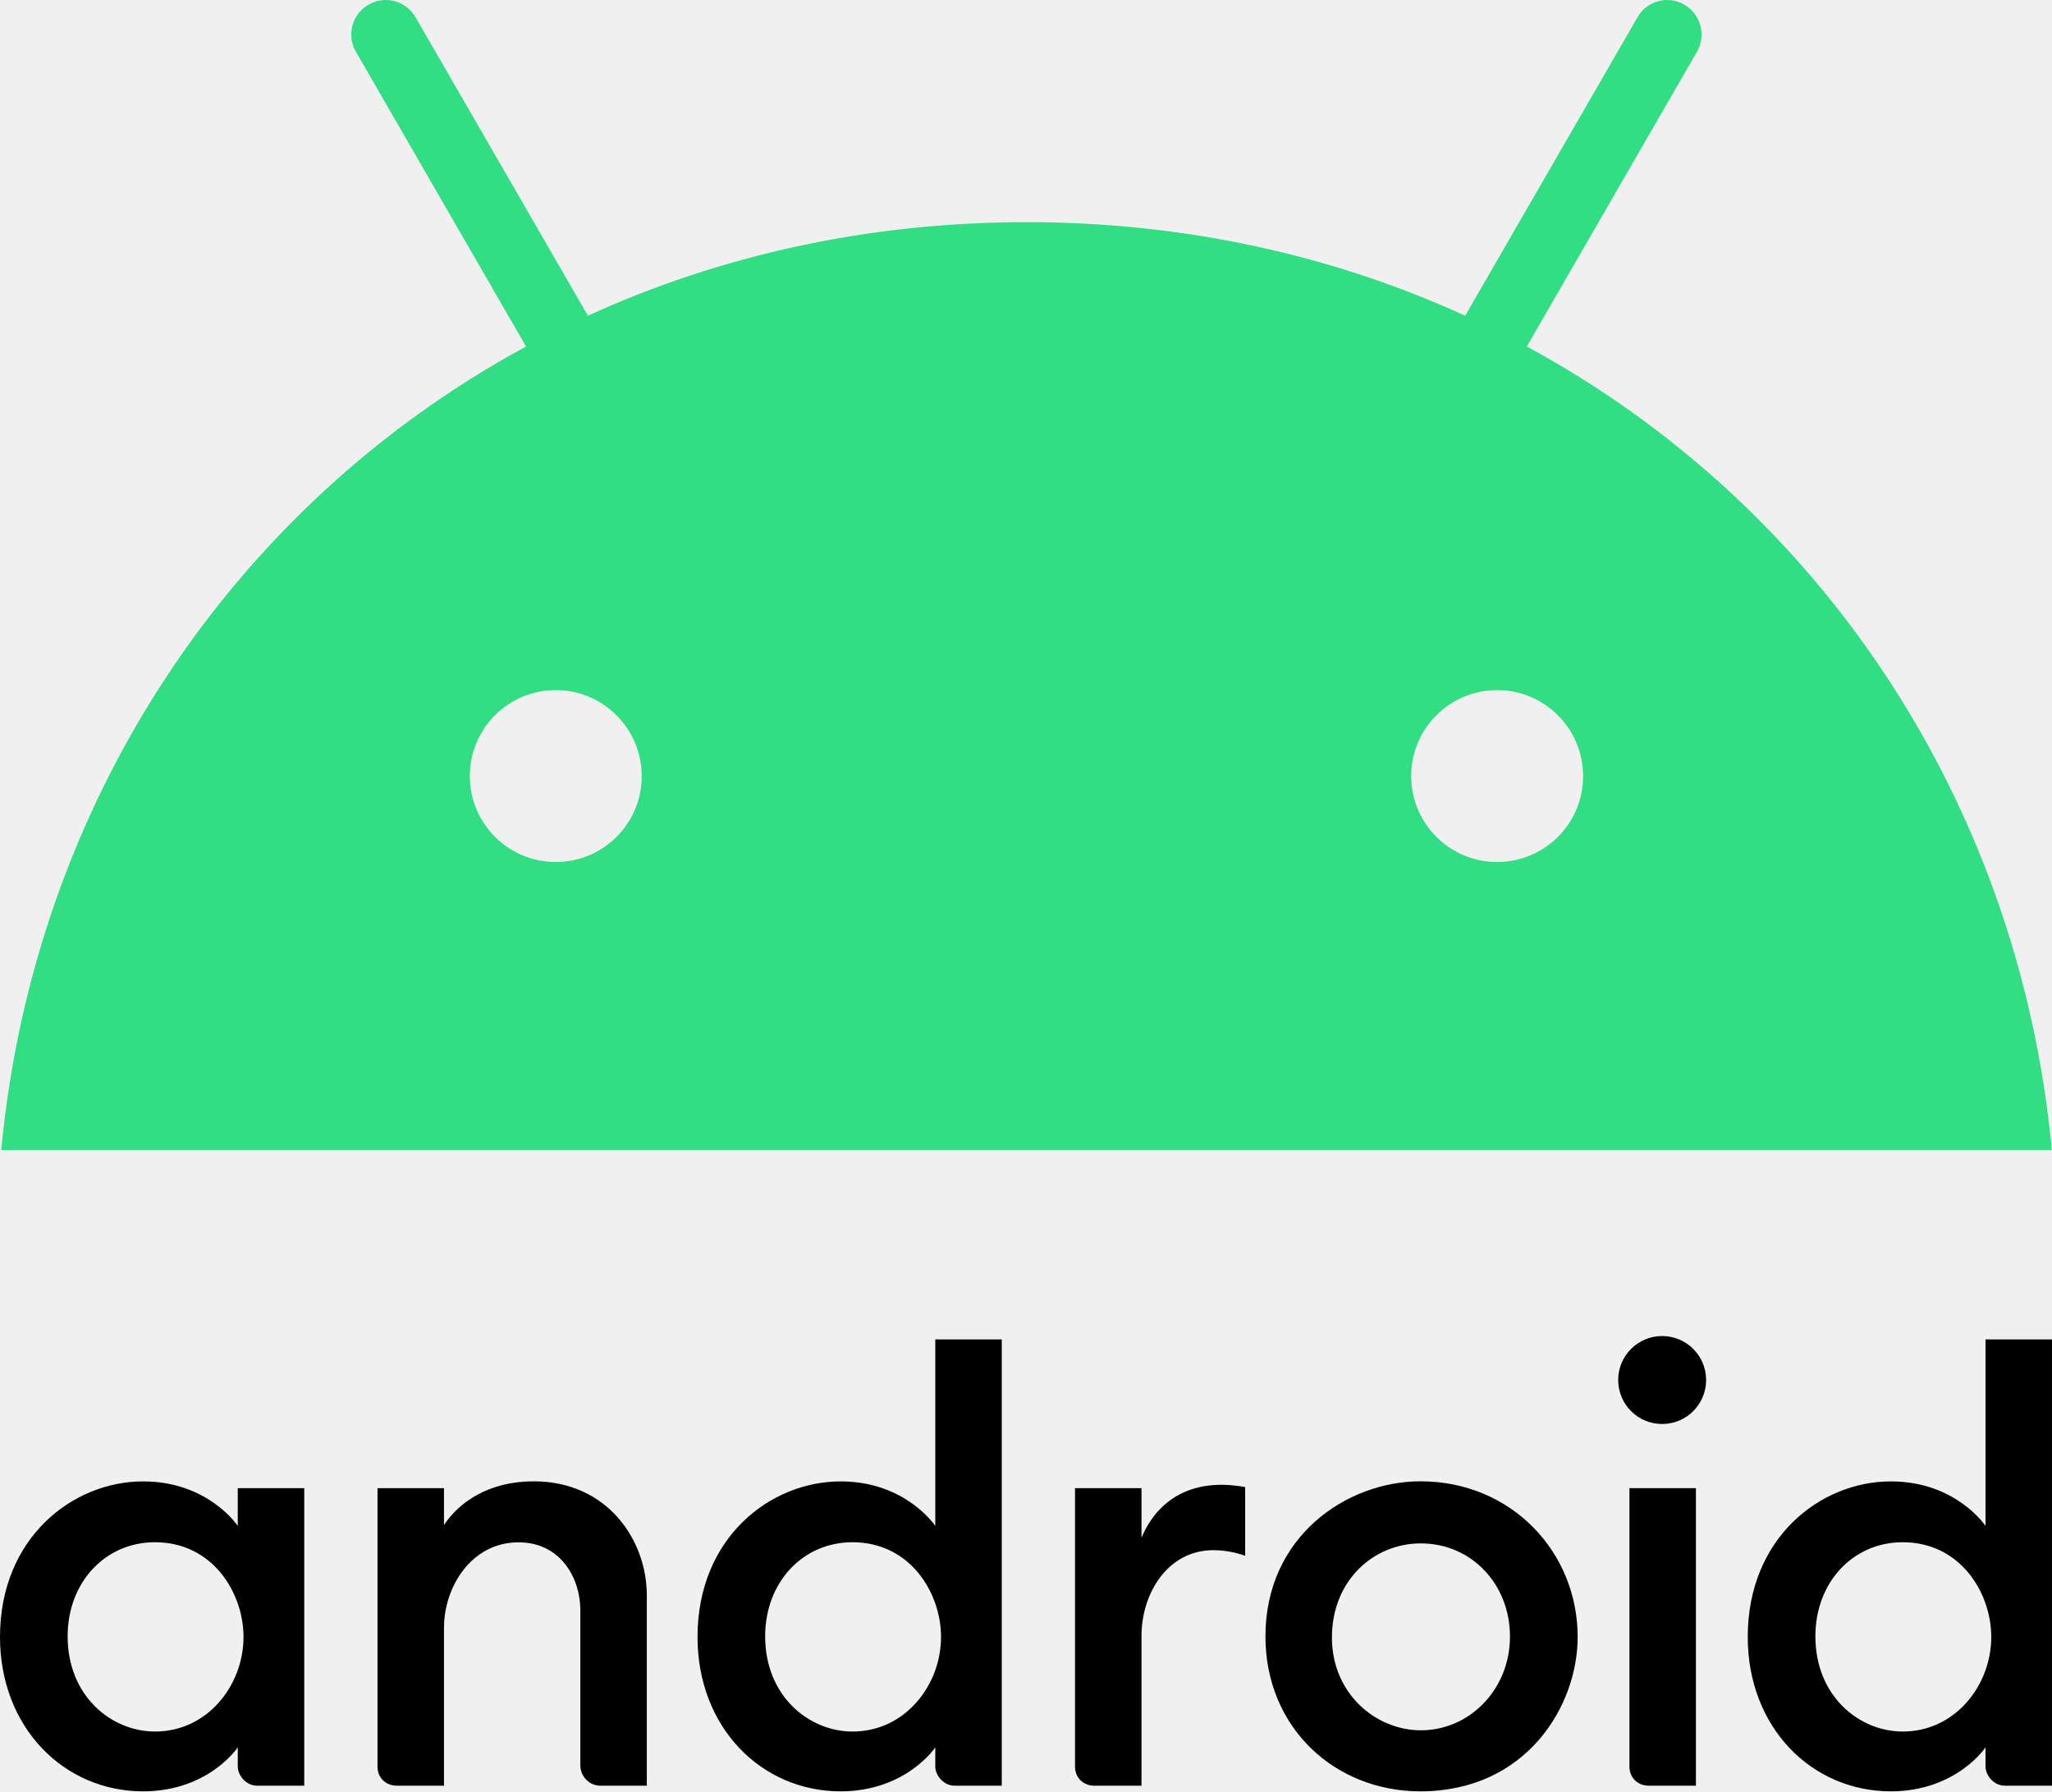
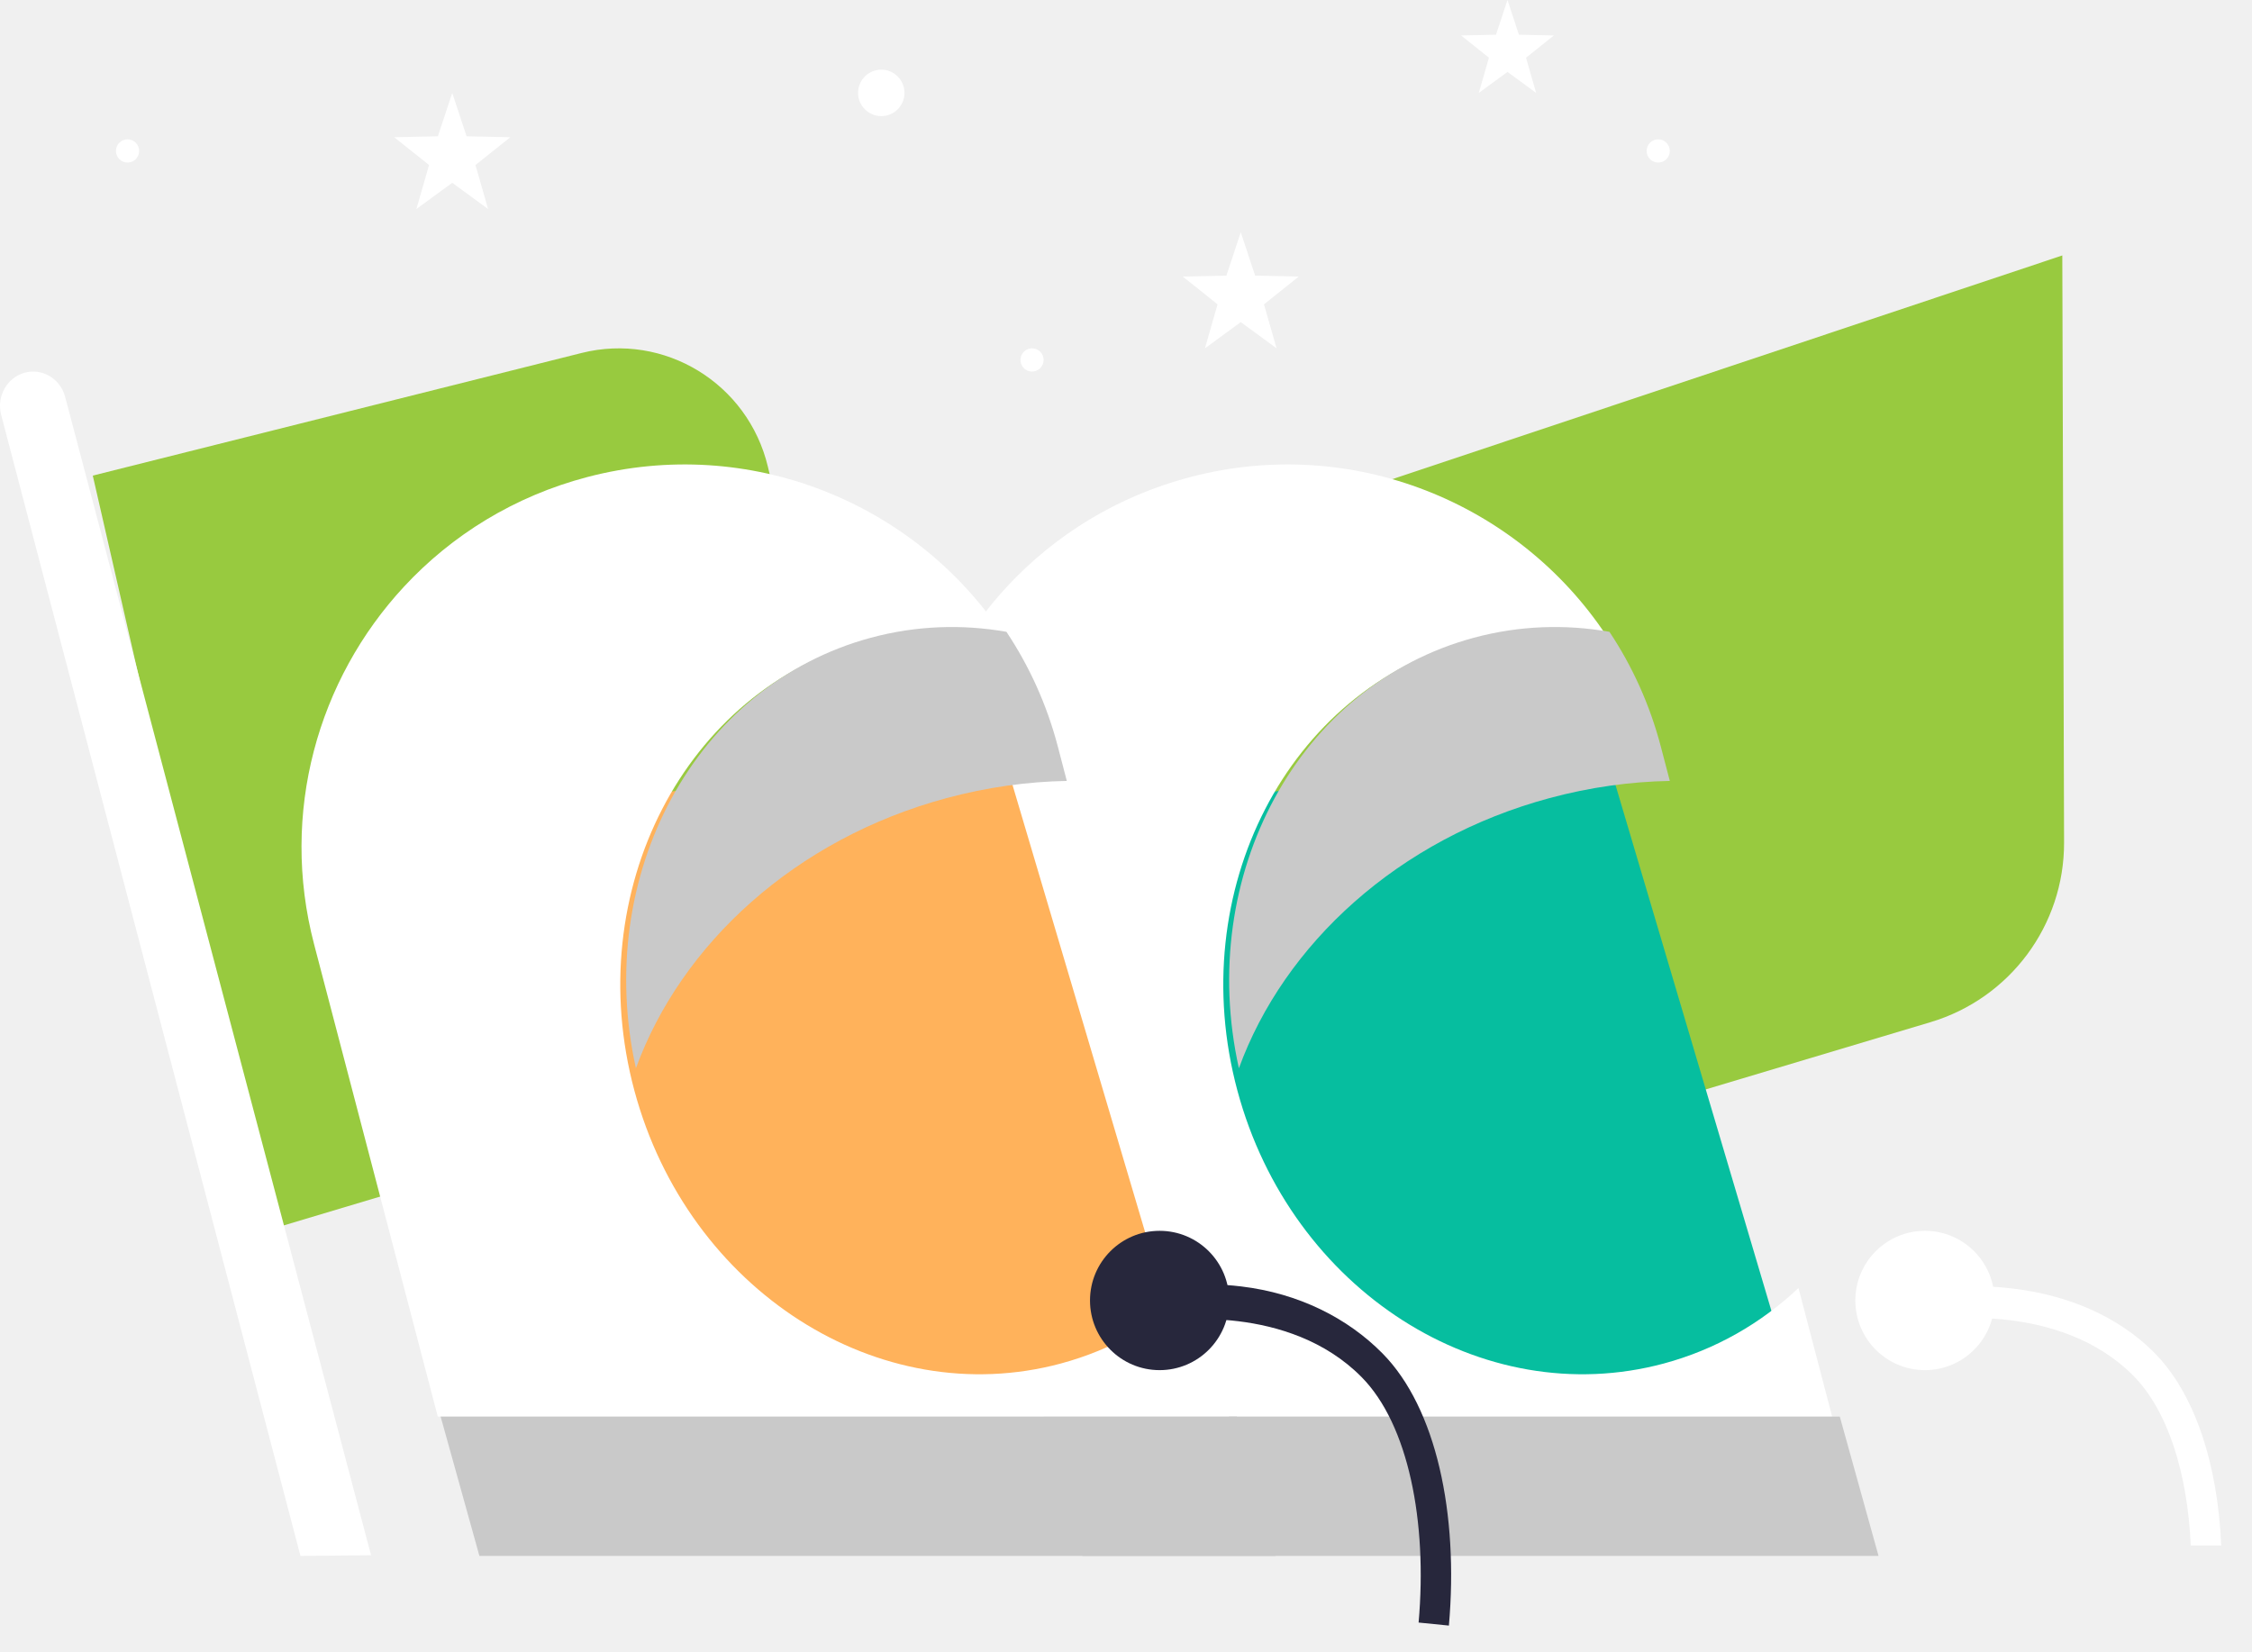
- <svg xmlns="http://www.w3.org/2000/svg" width="1000" height="872.875" viewBox="0 0 264.583 230.948" version="1.1" id="svg8">
-   <defs id="defs2" />
-   <g id="layer1" transform="translate(-66.97099,-261.9167)">
-     <g id="g80302" transform="matrix(1.321252,0,0,1.321252,480.5256,-75.04015)" style="fill:#000000">
-       <path id="path825" d="m -299.036,399.581 c -6.886,0 -13.966,5.518 -13.966,15.176 0,8.829 6.225,15.066 13.966,15.066 6.39,0 9.237,-4.289 9.237,-4.289 v 1.869 c 0,0.884 0.835,1.869 1.869,1.869 h 4.619 v -29.032 h -6.488 v 3.684 c 0,0 -2.872,-4.344 -9.237,-4.344 z m 1.156,5.936 c 5.668,0 8.642,4.985 8.642,9.237 0,4.736 -3.53,9.234 -8.63,9.234 -4.263,0 -8.533,-3.452 -8.533,-9.296 0,-5.275 3.675,-9.175 8.521,-9.175 z" style="opacity:1;fill:#000000;fill-opacity:1;stroke:none;stroke-width:0.011;stroke-linecap:square;stroke-linejoin:round;stroke-miterlimit:2.613;stroke-dasharray:none;stroke-opacity:1" />
-       <path id="path829" d="m -274.293,429.272 c -0.997,0 -1.869,-0.715 -1.869,-1.869 v -27.162 h 6.488 v 3.593 c 1.47,-2.21 4.343,-4.261 8.751,-4.261 7.206,0 11.043,5.744 11.043,11.116 v 18.585 h -4.509 c -1.182,0 -1.979,-0.99 -1.979,-1.979 v -15.176 c 0,-2.977 -1.824,-6.593 -6.043,-6.593 -4.552,0 -7.263,4.302 -7.263,8.353 v 15.396 z" style="opacity:1;fill:#000000;fill-opacity:1;stroke:none;stroke-width:0.011;stroke-linecap:square;stroke-linejoin:round;stroke-miterlimit:2.613;stroke-dasharray:none;stroke-opacity:1" />
-       <path style="opacity:1;fill:#000000;fill-opacity:1;stroke:none;stroke-width:0.011;stroke-linecap:square;stroke-linejoin:round;stroke-miterlimit:2.613;stroke-dasharray:none;stroke-opacity:1" d="m -230.966,399.581 c -6.886,0 -13.966,5.518 -13.966,15.176 0,8.829 6.225,15.066 13.966,15.066 6.39,0 9.237,-4.289 9.237,-4.289 v 1.869 c 0,0.884 0.835,1.869 1.869,1.869 h 4.619 v -43.547 h -6.488 v 18.2 c 0,0 -2.872,-4.344 -9.237,-4.344 z m 1.156,5.936 c 5.668,0 8.642,4.985 8.642,9.237 0,4.736 -3.53,9.234 -8.63,9.234 -4.263,0 -8.533,-3.452 -8.533,-9.296 0,-5.275 3.675,-9.175 8.521,-9.175 z" id="path833" />
-       <path style="opacity:1;fill:#000000;fill-opacity:1;stroke:none;stroke-width:0.011;stroke-linecap:square;stroke-linejoin:round;stroke-miterlimit:2.613;stroke-dasharray:none;stroke-opacity:1" d="m -206.223,429.272 c -0.997,0 -1.869,-0.715 -1.869,-1.869 v -27.162 h 6.488 v 4.839 c 1.117,-2.711 3.527,-5.168 7.808,-5.168 1.193,0 2.309,0.22 2.309,0.22 v 6.708 c 0,0 -1.393,-0.55 -3.079,-0.55 -4.552,0 -7.038,4.302 -7.038,8.353 v 14.631 z" id="path835" />
-       <path id="path837" d="m -152.119,429.272 c -0.997,0 -1.869,-0.715 -1.869,-1.869 v -27.162 h 6.488 v 29.032 z" style="opacity:1;fill:#000000;fill-opacity:1;stroke:none;stroke-width:0.011;stroke-linecap:square;stroke-linejoin:round;stroke-miterlimit:2.613;stroke-dasharray:none;stroke-opacity:1" />
-       <path id="path839" d="m -128.476,399.581 c -6.886,0 -13.966,5.518 -13.966,15.176 0,8.829 6.225,15.066 13.966,15.066 6.39,0 9.237,-4.289 9.237,-4.289 v 1.869 c 0,0.884 0.835,1.869 1.869,1.869 h 4.619 v -43.547 h -6.488 v 18.2 c 0,0 -2.872,-4.344 -9.237,-4.344 z m 1.156,5.936 c 5.668,0 8.642,4.985 8.642,9.237 0,4.736 -3.53,9.234 -8.63,9.234 -4.263,0 -8.533,-3.452 -8.533,-9.296 0,-5.275 3.675,-9.175 8.521,-9.175 z" style="opacity:1;fill:#000000;fill-opacity:1;stroke:none;stroke-width:0.011;stroke-linecap:square;stroke-linejoin:round;stroke-miterlimit:2.613;stroke-dasharray:none;stroke-opacity:1" />
-       <circle r="4.291" cy="389.688" cx="-150.795" id="path841" style="opacity:1;fill:#000000;fill-opacity:1;stroke:none;stroke-width:0.014;stroke-linecap:square;stroke-linejoin:round;stroke-miterlimit:2.613;stroke-dasharray:none;stroke-opacity:1" />
-       <path id="path843" d="m -174.376,399.571 c -7.211,0 -15.134,5.383 -15.134,15.134 0,8.886 6.748,15.118 15.118,15.118 10.315,0 15.352,-8.292 15.352,-15.062 0,-8.307 -6.486,-15.19 -15.336,-15.19 z m 0.024,6.059 c 4.987,0 8.706,4.019 8.706,9.093 0,5.162 -3.949,9.145 -8.692,9.145 -4.403,0 -8.683,-3.583 -8.683,-9.058 0,-5.566 4.071,-9.18 8.668,-9.18 z" style="opacity:1;fill:#000000;fill-opacity:1;stroke:none;stroke-width:0.011;stroke-linecap:square;stroke-linejoin:round;stroke-miterlimit:2.613;stroke-dasharray:none;stroke-opacity:1" />
+ <svg xmlns="http://www.w3.org/2000/svg" width="60px" height="44px" viewBox="0 0 60 44" version="1.1">
+   <g id="Page-1" stroke="none" stroke-width="1" fill="none" fill-rule="evenodd">
+     <g id="/" transform="translate(-25, -60)">
+       <g id="barra" transform="translate(0, 51)">
+         <g id="conference-badge" transform="translate(25, 9)">
+           <g id="Group-47">
+             <path d="M2.472,12.672 L15.494,9.405 C17.699,8.851 19.929,10.213 20.459,12.436 L24.098,27.702 L7.078,32.794 L2.472,12.672 Z" id="Fill-1" fill="#98CA3F" />
+             <path d="M17.919,19.169 L22.508,35.888 L51.437,27.234 C53.552,26.6 54.999,24.653 54.993,22.448 L54.946,6.806 L17.919,19.169 Z" id="Fill-3" fill="#98CA3F" />
+             <path d="M9.886,41.438 L1.736,10.575 C1.608,10.088 1.124,9.8 0.653,9.932 C0.182,10.064 -0.097,10.566 0.031,11.054 L8.005,41.456 L9.886,41.438 Z" id="Fill-5" fill="#FFFFFF" />
+             <polygon id="Fill-7" fill="#06BE9F" points="42.711 19.8 32.624 21.287 27.805 21.997 31.547 37.125 38.3 37.125 41.951 37.125 47.578 36.215" />
+             <path d="M47.917,34.318 C46.922,35.256 45.709,35.958 44.327,36.33 C39.483,37.631 34.397,34.376 32.968,29.058 C31.539,23.74 34.307,18.374 39.151,17.073 C40.368,16.745 41.6,16.706 42.785,16.915 C40.438,13.396 36.037,11.578 31.716,12.71 C29.769,13.22 28.102,14.258 26.828,15.632 C24.536,18.103 23.516,21.656 24.433,25.158 L27.729,37.744 L32.442,37.744 L48.814,37.744 L47.917,34.318 Z" id="Fill-9" fill="#FFFFFF" />
+             <polygon id="Fill-11" fill="#C9C9C9" points="50.05 41.456 28.838 41.456 27.805 37.744 49.018 37.744" />
+             <path d="M41.286,21.264 C42.363,20.974 43.439,20.826 44.489,20.807 L44.251,19.899 C43.958,18.777 43.488,17.748 42.88,16.834 C41.702,16.627 40.477,16.666 39.268,16.992 C34.595,18.25 31.865,23.322 33.008,28.462 C34.211,25.16 37.248,22.351 41.286,21.264" id="Fill-13" fill="#C9C9C9" />
+             <polygon id="Fill-15" fill="#FFB25B" points="26.646 19.8 16.558 21.287 11.74 21.997 15.482 37.125 22.235 37.125 25.885 37.125 31.513 36.215" />
+             <path d="M31.852,34.318 C30.857,35.256 29.644,35.958 28.262,36.33 C23.417,37.631 18.332,34.376 16.902,29.058 C15.473,23.74 18.242,18.374 23.086,17.073 C24.302,16.745 25.534,16.706 26.72,16.915 C24.372,13.396 19.972,11.578 15.65,12.71 C13.704,13.22 12.037,14.258 10.763,15.632 C8.47,18.103 7.451,21.656 8.368,25.158 L11.664,37.744 L16.377,37.744 L32.749,37.744 L31.852,34.318 Z" id="Fill-17" fill="#FFFFFF" />
+             <polygon id="Fill-19" fill="#C9C9C9" points="33.984 41.456 12.773 41.456 11.74 37.744 32.952 37.744" />
+             <path d="M25.221,21.264 C26.297,20.974 27.373,20.826 28.423,20.807 L28.186,19.899 C27.893,18.777 27.423,17.748 26.814,16.834 C25.636,16.627 24.412,16.666 23.203,16.992 C18.529,18.25 15.8,23.322 16.943,28.462 C18.145,25.16 21.182,22.351 25.221,21.264" id="Fill-21" fill="#C9C9C9" />
+             <polygon id="Fill-23" fill="#FFFFFF" points="12.049 2.475 12.431 3.631 13.594 3.657 12.668 4.397 13.004 5.569 12.049 4.87 11.094 5.569 11.431 4.397 10.504 3.657 11.667 3.631" />
+             <polygon id="Fill-25" fill="#FFFFFF" points="33.058 6.188 33.44 7.344 34.602 7.369 33.676 8.109 34.012 9.281 33.058 8.582 32.103 9.281 32.439 8.109 31.513 7.369 32.675 7.344" />
+             <polygon id="Fill-27" fill="#FFFFFF" points="40.164 0 40.469 0.925 41.399 0.945 40.658 1.538 40.927 2.475 40.164 1.916 39.4 2.475 39.669 1.538 38.928 0.945 39.858 0.925" />
+             <path d="M24.098,2.475 C24.098,2.817 23.821,3.094 23.48,3.094 C23.139,3.094 22.862,2.817 22.862,2.475 C22.862,2.133 23.139,1.856 23.48,1.856 C23.821,1.856 24.098,2.133 24.098,2.475" id="Fill-29" fill="#FFFFFF" />
+             <path d="M27.805,9.59 C27.805,9.761 27.667,9.9 27.497,9.9 C27.326,9.9 27.188,9.761 27.188,9.59 C27.188,9.42 27.326,9.281 27.497,9.281 C27.667,9.281 27.805,9.42 27.805,9.59" id="Fill-31" fill="#FFFFFF" />
+             <path d="M3.707,4.022 C3.707,4.193 3.569,4.331 3.399,4.331 C3.228,4.331 3.089,4.193 3.089,4.022 C3.089,3.851 3.228,3.712 3.399,3.712 C3.569,3.712 3.707,3.851 3.707,4.022" id="Fill-33" fill="#FFFFFF" />
+             <path d="M44.489,4.022 C44.489,4.193 44.35,4.331 44.18,4.331 C44.009,4.331 43.871,4.193 43.871,4.022 C43.871,3.851 44.009,3.712 44.18,3.712 C44.35,3.712 44.489,3.851 44.489,4.022" id="Fill-35" fill="#FFFFFF" />
+             <g id="Group-39" transform="translate(30.89489, 34.03125)">
+               <polygon id="Clip-38" points="0.132 0.184 7.768 0.184 7.768 9.281 0.132 9.281" />
+               <path d="M7.708,9.281 L6.901,9.2 C7.138,6.508 6.628,3.924 5.385,2.663 C3.43,0.681 0.285,1.166 0.254,1.171 L0.132,0.251 C0.169,0.245 1.036,0.108 2.178,0.245 C3.708,0.429 5.01,1.086 5.941,2.031 C7.375,3.486 7.969,6.309 7.708,9.281" id="Fill-37" fill="#27273C" />
+             </g>
+             <path d="M32.749,34.65 C32.749,35.675 31.919,36.506 30.895,36.506 C29.871,36.506 29.041,35.675 29.041,34.65 C29.041,33.625 29.871,32.794 30.895,32.794 C31.919,32.794 32.749,33.625 32.749,34.65" id="Fill-40" fill="#27273C" />
+             <g id="Group-44" transform="translate(51.28551, 34.03125)">
+               <polygon id="Clip-43" points="0.271 0.238 7.894 0.238 7.894 7.146 0.271 7.146" />
+               <path d="M5.523,2.593 C6.475,3.533 6.997,5.227 7.083,7.146 L7.894,7.146 C7.803,4.99 7.195,3.08 6.08,1.978 C5.148,1.058 3.847,0.477 2.317,0.298 C1.174,0.164 0.307,0.298 0.271,0.303 L0.392,1.14 C0.424,1.135 3.569,0.663 5.523,2.593" id="Fill-42" fill="#FFFFFF" />
+             </g>
+             <path d="M53.139,34.65 C53.139,35.675 52.309,36.506 51.286,36.506 C50.262,36.506 49.432,35.675 49.432,34.65 C49.432,33.625 50.262,32.794 51.286,32.794 C52.309,32.794 53.139,33.625 53.139,34.65" id="Fill-45" fill="#FFFFFF" />
+           </g>
+         </g>
+       </g>
    </g>
-     <path id="path80319" d="m 263.837,306.59 21.933,-37.994 c 1.238,-2.13 0.489,-4.836 -1.612,-6.073 -2.101,-1.238 -4.836,-0.518 -6.045,1.612 l -22.221,38.484 c -16.954,-7.743 -36.037,-12.06 -56.56,-12.06 -20.523,0 -39.606,4.318 -56.56,12.06 l -22.221,-38.484 c -1.238,-2.13 -3.943,-2.85 -6.073,-1.612 -2.13,1.238 -2.85,3.943 -1.612,6.073 l 21.933,37.994 C 96.978,327.084 71.361,365.366 67.13,410.182 H 331.536 C 327.305,365.366 301.688,327.084 263.837,306.59 Z m -125.209,66.461 c -6.131,0 -11.082,-4.98 -11.082,-11.082 0,-6.131 4.98,-11.082 11.082,-11.082 6.131,0 11.082,4.98 11.082,11.082 0.029,6.102 -4.951,11.082 -11.082,11.082 z m 121.381,0 c -6.131,0 -11.082,-4.98 -11.082,-11.082 0,-6.131 4.98,-11.082 11.082,-11.082 6.131,0 11.082,4.98 11.082,11.082 0.029,6.102 -4.951,11.082 -11.082,11.082 z" class="st0" style="fill:#32de84;stroke-width:0.288" />
  </g>
-   <style id="style80315" type="text/css">
- 	.st0{fill:#32de84;}
- </style>
</svg>
